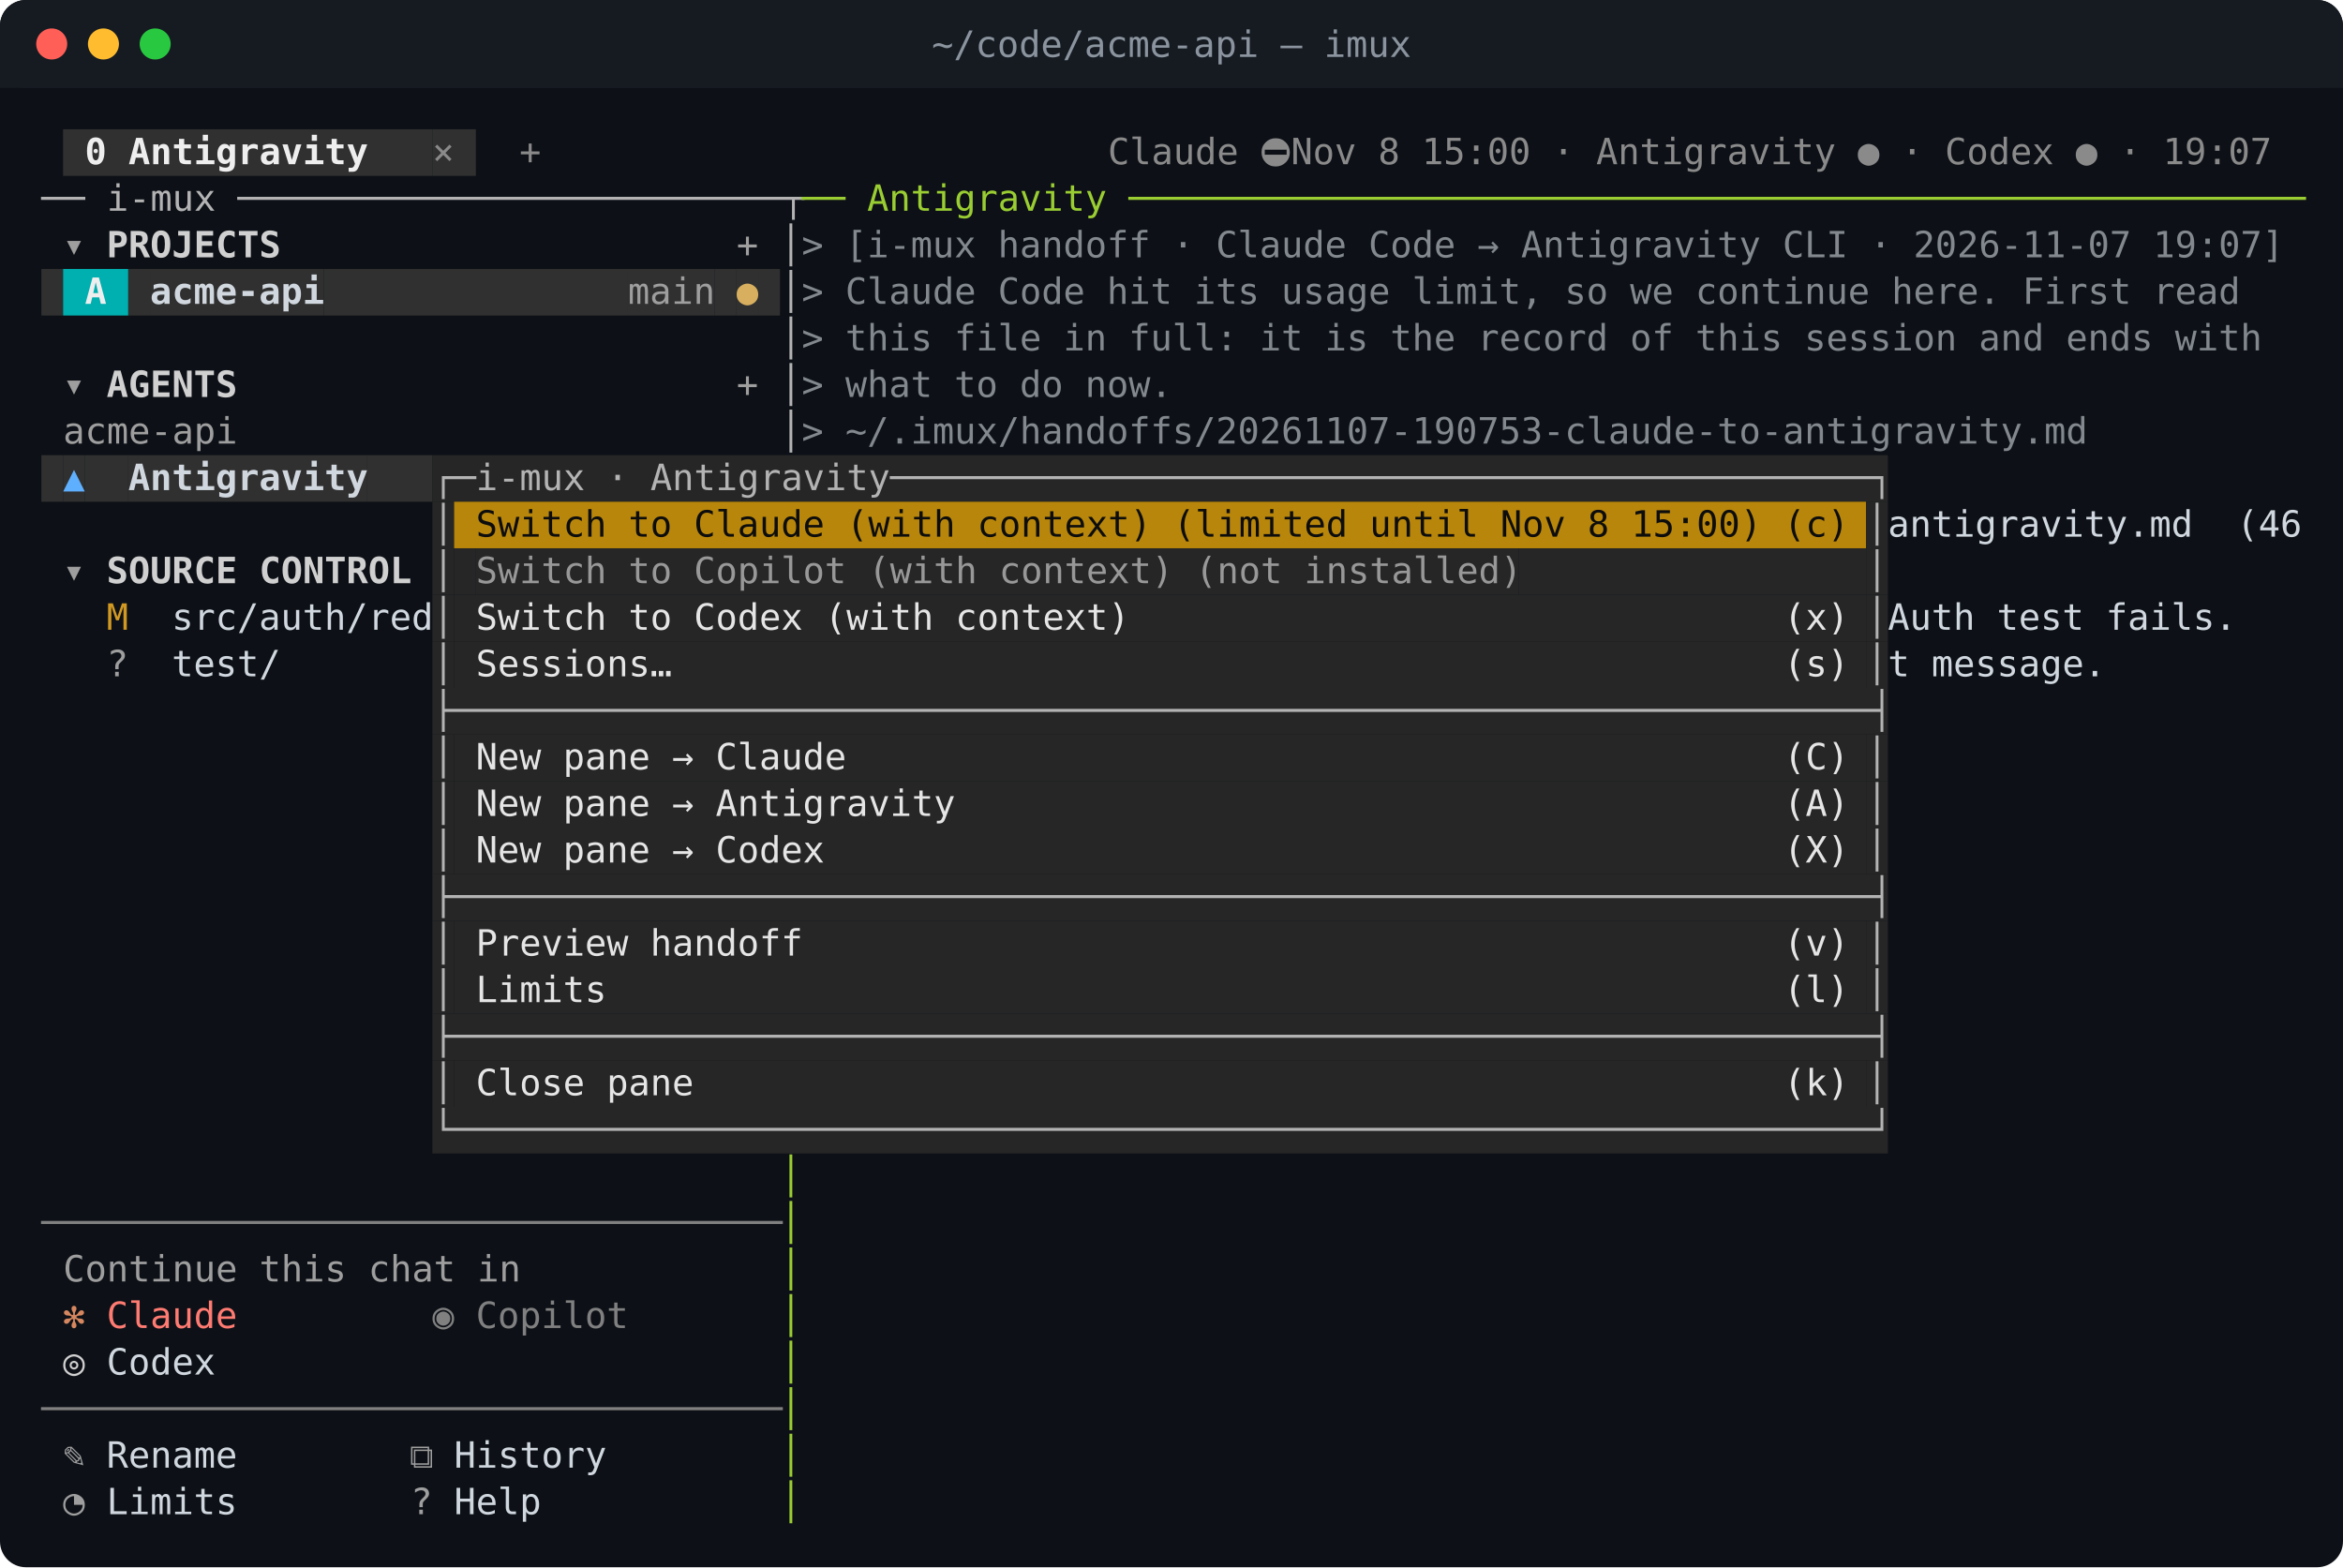
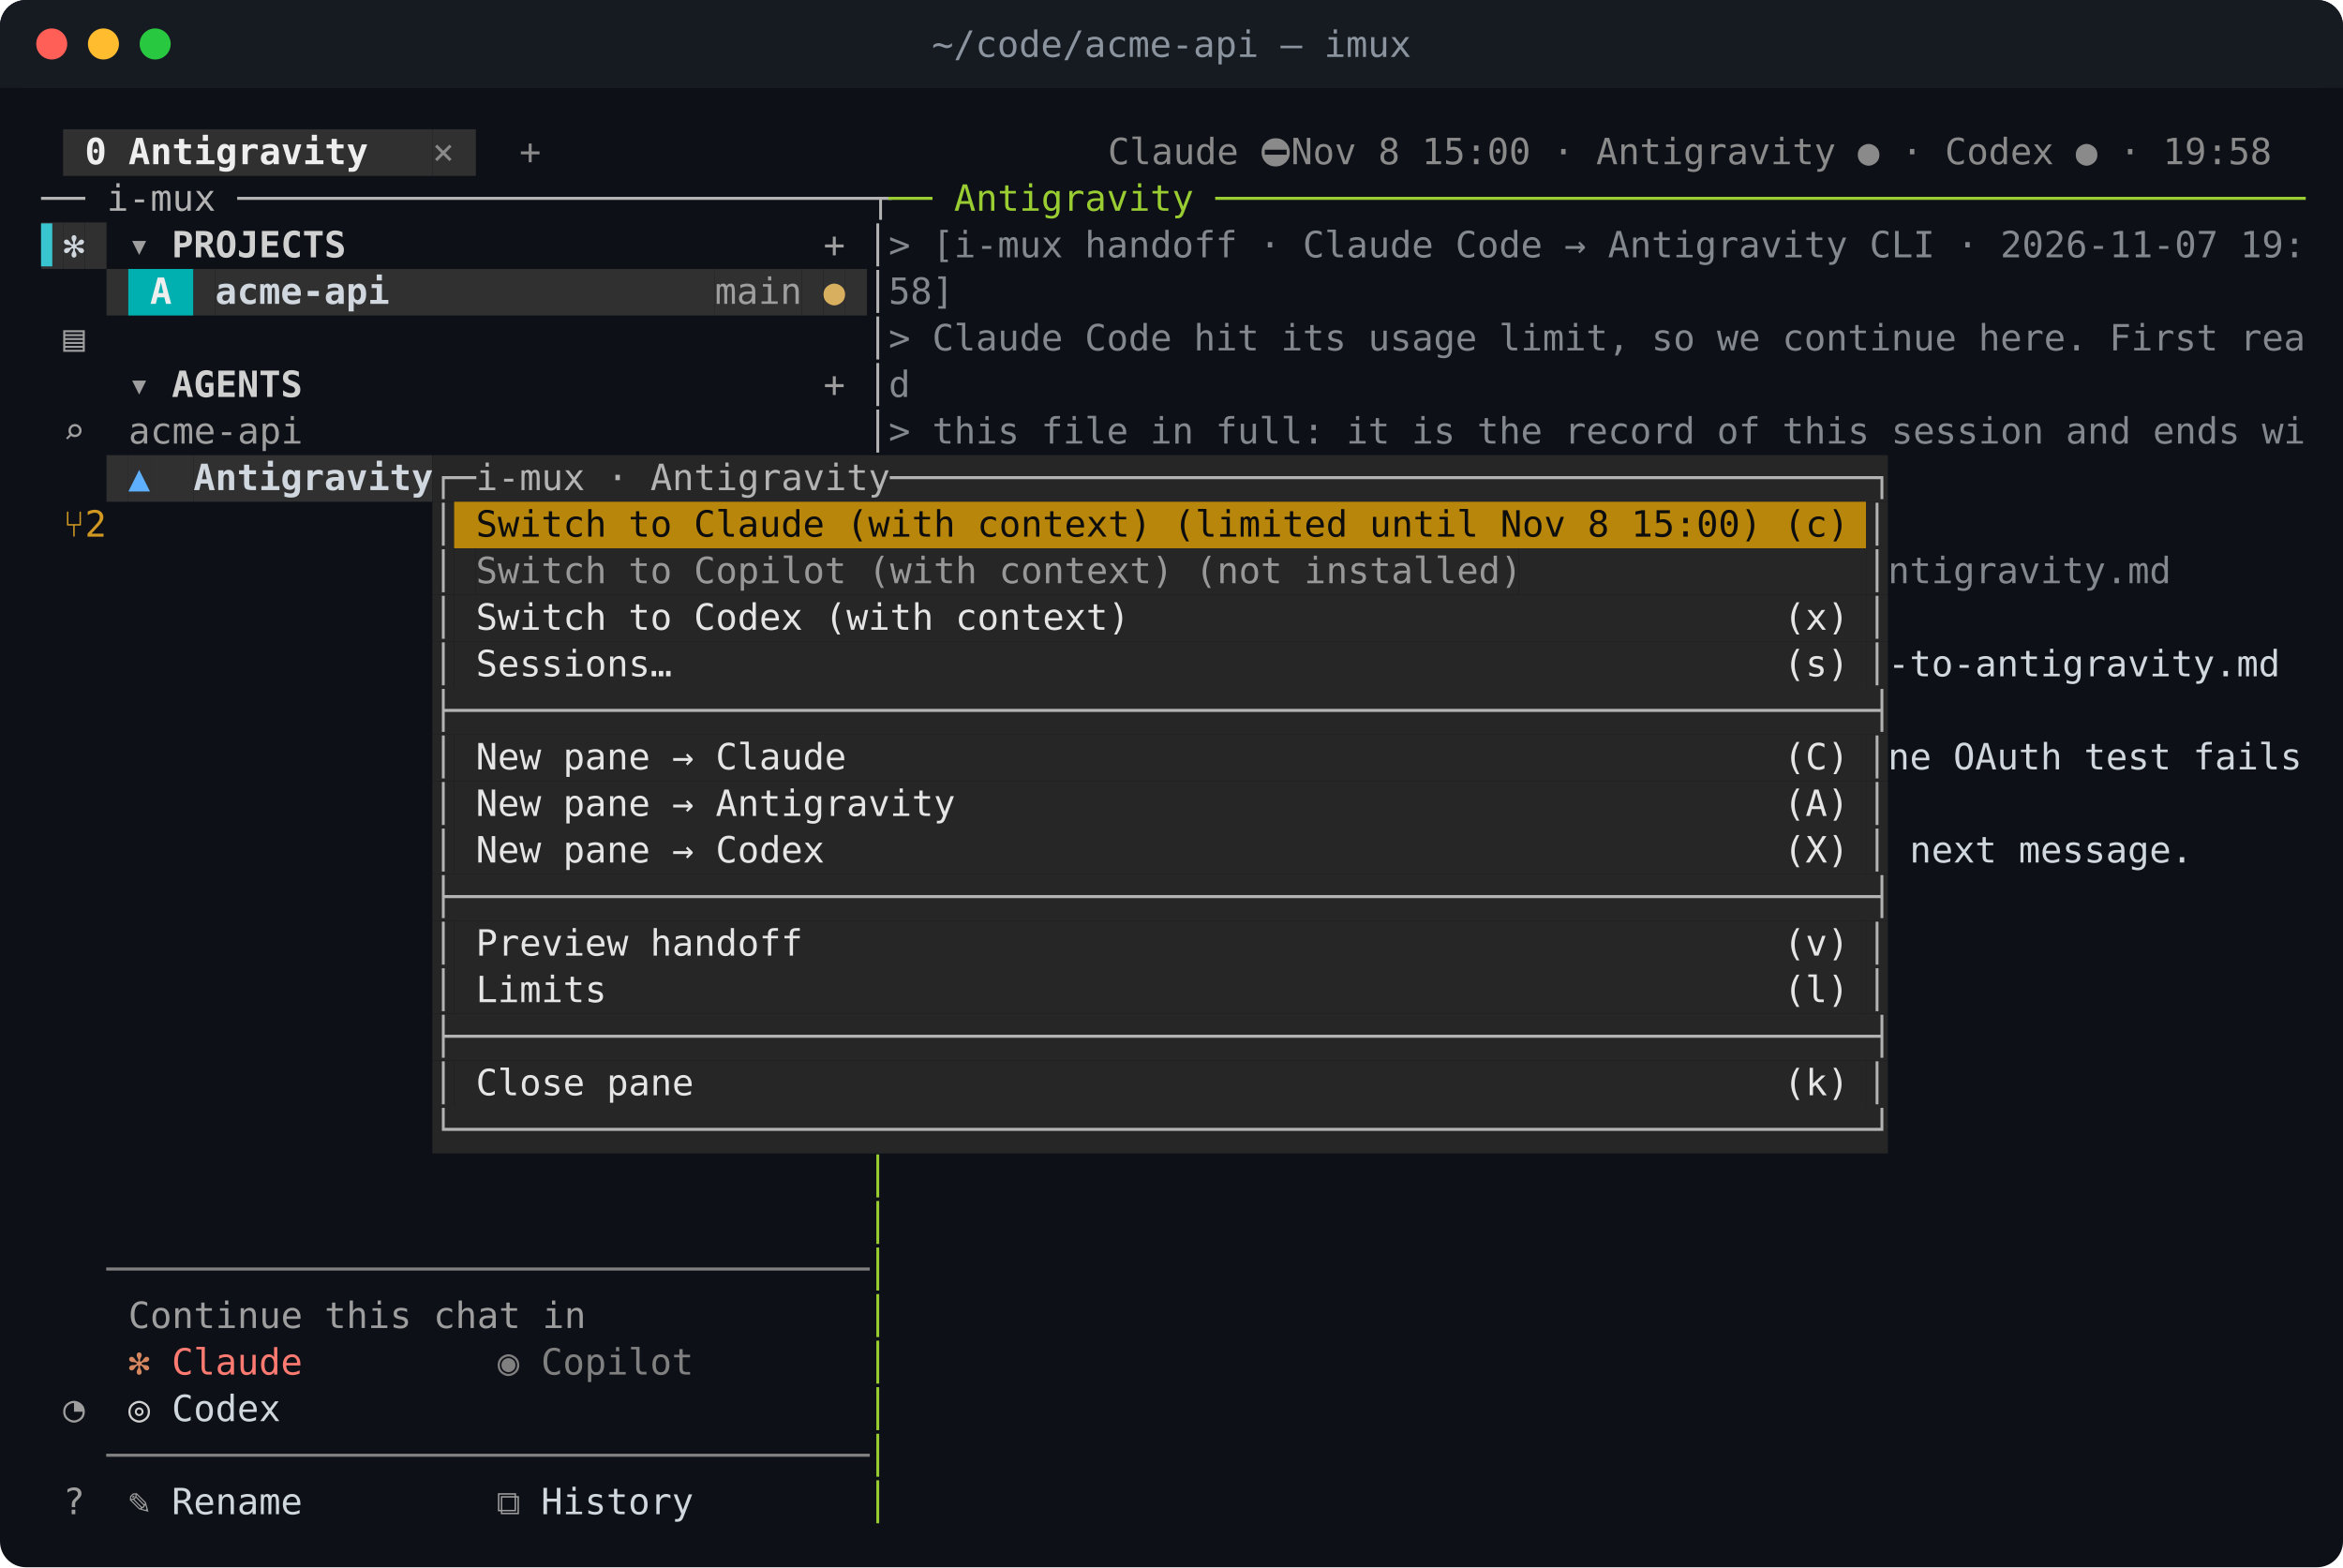
<svg xmlns="http://www.w3.org/2000/svg" xml:space="preserve" width="906" height="606" viewBox="0 0 906 606">
  <style>text{font-family:ui-monospace,SFMono-Regular,"SF Mono",Menlo,Consolas,"DejaVu Sans Mono","Liberation Mono",monospace;font-size:14px;white-space:pre}</style>
  <rect width="906" height="606" rx="10" fill="#0d1117" />
  <rect width="906" height="34" rx="10" fill="#161b22" />
  <rect y="24" width="906" height="10" fill="#161b22" />
  <circle cx="20" cy="17.0" r="6" fill="#ff5f57" />
  <circle cx="40" cy="17.0" r="6" fill="#febc2e" />
  <circle cx="60" cy="17.0" r="6" fill="#28c840" />
  <text x="453" y="22.0" fill="#8b949e" text-anchor="middle">~/code/acme-api — imux</text>
  <rect x="24.4" y="50.0" width="142.8" height="18.0" fill="#303030" />
  <rect x="167.2" y="50.0" width="16.8" height="18.0" fill="#303030" />
-   <rect x="16.0" y="104.0" width="8.4" height="18.0" fill="#303030" />
-   <rect x="24.4" y="104.0" width="25.2" height="18.0" fill="#00afaf" />
-   <rect x="49.6" y="104.0" width="8.4" height="18.0" fill="#303030" />
-   <rect x="58.0" y="104.0" width="67.2" height="18.0" fill="#303030" />
-   <rect x="125.2" y="104.0" width="117.6" height="18.0" fill="#303030" />
-   <rect x="242.8" y="104.0" width="33.6" height="18.0" fill="#303030" />
-   <rect x="276.4" y="104.0" width="8.4" height="18.0" fill="#303030" />
-   <rect x="284.8" y="104.0" width="8.4" height="18.0" fill="#303030" />
-   <rect x="293.2" y="104.0" width="8.4" height="18.0" fill="#303030" />
-   <rect x="16.0" y="176.0" width="8.4" height="18.0" fill="#303030" />
-   <rect x="24.4" y="176.0" width="8.4" height="18.0" fill="#303030" />
-   <rect x="32.8" y="176.0" width="16.8" height="18.0" fill="#303030" />
-   <rect x="49.6" y="176.0" width="92.4" height="18.0" fill="#303030" />
-   <rect x="142.0" y="176.0" width="25.2" height="18.0" fill="#303030" />
+   <rect x="16.0" y="86.0" width="8.4" height="18.0" fill="#303030" />
+   <rect x="24.4" y="86.0" width="8.4" height="18.0" fill="#303030" />
+   <rect x="32.8" y="86.0" width="8.4" height="18.0" fill="#303030" />
+   <rect x="41.2" y="104.0" width="8.4" height="18.0" fill="#303030" />
+   <rect x="49.6" y="104.0" width="25.2" height="18.0" fill="#00afaf" />
+   <rect x="74.8" y="104.0" width="8.4" height="18.0" fill="#303030" />
+   <rect x="83.2" y="104.0" width="67.2" height="18.0" fill="#303030" />
+   <rect x="150.4" y="104.0" width="126.0" height="18.0" fill="#303030" />
+   <rect x="276.4" y="104.0" width="33.6" height="18.0" fill="#303030" />
+   <rect x="310.0" y="104.0" width="8.4" height="18.0" fill="#303030" />
+   <rect x="318.4" y="104.0" width="8.4" height="18.0" fill="#303030" />
+   <rect x="326.8" y="104.0" width="8.4" height="18.0" fill="#303030" />
+   <rect x="41.2" y="176.0" width="8.4" height="18.0" fill="#303030" />
+   <rect x="49.6" y="176.0" width="8.4" height="18.0" fill="#303030" />
+   <rect x="58.0" y="176.0" width="16.8" height="18.0" fill="#303030" />
+   <rect x="74.8" y="176.0" width="92.4" height="18.0" fill="#303030" />
  <rect x="167.2" y="176.0" width="562.8" height="18.0" fill="#262626" />
  <rect x="167.2" y="194.0" width="8.4" height="18.0" fill="#262626" />
  <rect x="175.6" y="194.0" width="546.0" height="18.0" fill="#b8860b" />
  <rect x="721.6" y="194.0" width="8.4" height="18.0" fill="#262626" />
  <rect x="167.2" y="212.0" width="8.4" height="18.0" fill="#262626" />
  <rect x="175.6" y="212.0" width="8.4" height="18.0" fill="#262626" />
  <rect x="184.0" y="212.0" width="403.2" height="18.0" fill="#262626" />
  <rect x="587.2" y="212.0" width="134.4" height="18.0" fill="#262626" />
  <rect x="721.6" y="212.0" width="8.4" height="18.0" fill="#262626" />
  <rect x="167.2" y="230.0" width="8.4" height="18.0" fill="#262626" />
  <rect x="175.6" y="230.0" width="546.0" height="18.0" fill="#262626" />
  <rect x="721.6" y="230.0" width="8.4" height="18.0" fill="#262626" />
  <rect x="167.2" y="248.0" width="8.4" height="18.0" fill="#262626" />
  <rect x="175.6" y="248.0" width="546.0" height="18.0" fill="#262626" />
  <rect x="721.6" y="248.0" width="8.4" height="18.0" fill="#262626" />
  <rect x="167.2" y="266.0" width="562.8" height="18.0" fill="#262626" />
  <rect x="167.2" y="284.0" width="8.4" height="18.0" fill="#262626" />
  <rect x="175.6" y="284.0" width="546.0" height="18.0" fill="#262626" />
  <rect x="721.6" y="284.0" width="8.4" height="18.0" fill="#262626" />
  <rect x="167.2" y="302.0" width="8.4" height="18.0" fill="#262626" />
  <rect x="175.6" y="302.0" width="546.0" height="18.0" fill="#262626" />
  <rect x="721.6" y="302.0" width="8.4" height="18.0" fill="#262626" />
  <rect x="167.2" y="320.0" width="8.4" height="18.0" fill="#262626" />
  <rect x="175.6" y="320.0" width="546.0" height="18.0" fill="#262626" />
  <rect x="721.6" y="320.0" width="8.4" height="18.0" fill="#262626" />
  <rect x="167.2" y="338.0" width="562.8" height="18.0" fill="#262626" />
  <rect x="167.2" y="356.0" width="8.4" height="18.0" fill="#262626" />
  <rect x="175.6" y="356.0" width="546.0" height="18.0" fill="#262626" />
  <rect x="721.6" y="356.0" width="8.4" height="18.0" fill="#262626" />
  <rect x="167.2" y="374.0" width="8.4" height="18.0" fill="#262626" />
  <rect x="175.6" y="374.0" width="546.0" height="18.0" fill="#262626" />
  <rect x="721.6" y="374.0" width="8.4" height="18.0" fill="#262626" />
  <rect x="167.2" y="392.0" width="562.8" height="18.0" fill="#262626" />
  <rect x="167.2" y="410.0" width="8.4" height="18.0" fill="#262626" />
  <rect x="175.6" y="410.0" width="546.0" height="18.0" fill="#262626" />
  <rect x="721.6" y="410.0" width="8.4" height="18.0" fill="#262626" />
  <rect x="167.2" y="428.0" width="562.8" height="18.0" fill="#262626" />
  <text x="32.8 41.2 49.6 58 66.4 74.8 83.2 91.6 100 108.4 116.8 125.2 133.6" y="63.5" fill="#eeeeee" font-weight="bold">0 Antigravity</text>
  <text x="167.2" y="63.5" fill="#8a8a8a">×</text>
-   <text x="200.8 209.2 217.6 226 234.4 242.8 251.2 259.6 268 276.4 284.8 293.2 301.6 310 318.4 326.8 335.2 343.6 352 360.4 368.8 377.2 385.6 394 402.4 410.8 419.2 427.6 436 444.4 452.8 461.2 469.6 478 486.4 503.2 511.6 520 528.4 536.8 545.2 553.6 562 570.4 578.8 587.2 595.6 604 612.4 620.8 629.2 637.6 646 654.4 662.8 671.2 679.6 688 696.4 704.8 713.2 721.6 730 738.4 746.8 755.2 763.6 772 780.4 788.8 797.2 805.6 814 822.4 830.8 839.2 847.6 856 864.4 872.8" y="63.5" fill="#8a8a8a">+                          Claude ⛔Nov 8 15:00 · Antigravity ● · Codex ● · 19:07</text>
-   <text x="16 24.4 32.8 41.2 49.6 58 66.4 74.8 83.2 91.6 100 108.4 116.8 125.2 133.6 142 150.4 158.8 167.2 175.6 184 192.4 200.8 209.2 217.6 226 234.4 242.8 251.2 259.6 268 276.4 284.8 293.2 301.6" y="81.5" fill="#b3b3b3">── i-mux ─────────────────────────┬</text>
-   <text x="310 318.4 326.8 335.2 343.6 352 360.4 368.8 377.2 385.6 394 402.4 410.8 419.2 427.6 436 444.4 452.8 461.2 469.6 478 486.4 494.8 503.2 511.6 520 528.4 536.8 545.2 553.6 562 570.4 578.8 587.2 595.6 604 612.4 620.8 629.2 637.6 646 654.4 662.8 671.2 679.6 688 696.4 704.8 713.2 721.6 730 738.4 746.8 755.2 763.6 772 780.4 788.8 797.2 805.6 814 822.4 830.8 839.2 847.6 856 864.4 872.8 881.2" y="81.5" fill="#9acd32">── Antigravity ──────────────────────────────────────────────────────</text>
-   <text x="24.4" y="99.5" fill="#9e9e9e">▾</text>
-   <text x="41.2 49.6 58 66.4 74.8 83.2 91.6 100" y="99.5" fill="#d0d0d0" font-weight="bold">PROJECTS</text>
-   <text x="284.8" y="99.5" fill="#9e9e9e">+</text>
-   <text x="301.6" y="99.5" fill="#b3b3b3">│</text>
-   <text x="310 318.4 326.8 335.2 343.6 352 360.4 368.8 377.2 385.6 394 402.4 410.8 419.2 427.6 436 444.4 452.8 461.2 469.6 478 486.4 494.8 503.2 511.6 520 528.4 536.8 545.2 553.6 562 570.4 578.8 587.2 595.6 604 612.4 620.8 629.2 637.6 646 654.4 662.8 671.2 679.6 688 696.4 704.8 713.2 721.6 730 738.4 746.8 755.2 763.6 772 780.4 788.8 797.2 805.6 814 822.4 830.8 839.2 847.6 856 864.4 872.8" y="99.5" fill="#d0d7de" opacity="0.6">&gt; [i-mux handoff · Claude Code → Antigravity CLI · 2026-11-07 19:07]</text>
-   <text x="32.8" y="117.5" fill="#eeeeee" font-weight="bold">A</text>
-   <text x="58 66.4 74.8 83.2 91.6 100 108.4 116.8" y="117.5" fill="#d0d7de" font-weight="bold">acme-api</text>
-   <text x="242.8 251.2 259.6 268" y="117.5" fill="#9e9e9e">main</text>
-   <text x="284.8" y="117.5" fill="#d7af5f">●</text>
-   <text x="301.6" y="117.5" fill="#b3b3b3">│</text>
-   <text x="310 318.4 326.8 335.2 343.6 352 360.4 368.8 377.2 385.6 394 402.4 410.8 419.2 427.6 436 444.4 452.8 461.2 469.6 478 486.4 494.8 503.2 511.6 520 528.4 536.8 545.2 553.6 562 570.4 578.8 587.2 595.6 604 612.4 620.8 629.2 637.6 646 654.4 662.8 671.2 679.6 688 696.4 704.8 713.2 721.6 730 738.4 746.8 755.2 763.6 772 780.4 788.8 797.2 805.6 814 822.4 830.8 839.2 847.6 856" y="117.5" fill="#d0d7de" opacity="0.6">&gt; Claude Code hit its usage limit, so we continue here. First read</text>
-   <text x="301.6" y="135.5" fill="#b3b3b3">│</text>
-   <text x="310 318.4 326.8 335.2 343.6 352 360.4 368.8 377.2 385.6 394 402.4 410.8 419.2 427.6 436 444.4 452.8 461.2 469.6 478 486.4 494.8 503.2 511.6 520 528.4 536.8 545.2 553.6 562 570.4 578.8 587.2 595.6 604 612.4 620.8 629.2 637.6 646 654.4 662.8 671.2 679.6 688 696.4 704.8 713.2 721.6 730 738.4 746.8 755.2 763.6 772 780.4 788.8 797.2 805.6 814 822.4 830.8 839.2 847.6 856 864.4" y="135.5" fill="#d0d7de" opacity="0.6">&gt; this file in full: it is the record of this session and ends with</text>
-   <text x="24.4" y="153.5" fill="#9e9e9e">▾</text>
-   <text x="41.2 49.6 58 66.4 74.8 83.2" y="153.5" fill="#d0d0d0" font-weight="bold">AGENTS</text>
-   <text x="284.8" y="153.5" fill="#9e9e9e">+</text>
-   <text x="301.6" y="153.5" fill="#b3b3b3">│</text>
-   <text x="310 318.4 326.8 335.2 343.6 352 360.4 368.8 377.2 385.6 394 402.4 410.8 419.2 427.6 436 444.4" y="153.5" fill="#d0d7de" opacity="0.6">&gt; what to do now.</text>
-   <text x="24.4 32.8 41.2 49.6 58 66.4 74.8 83.2" y="171.5" fill="#9e9e9e">acme-api</text>
-   <text x="301.6" y="171.5" fill="#b3b3b3">│</text>
-   <text x="310 318.4 326.8 335.2 343.6 352 360.4 368.8 377.2 385.6 394 402.4 410.8 419.2 427.6 436 444.4 452.8 461.2 469.6 478 486.4 494.8 503.2 511.6 520 528.4 536.8 545.2 553.6 562 570.4 578.8 587.2 595.6 604 612.4 620.8 629.2 637.6 646 654.4 662.8 671.2 679.6 688 696.4 704.8 713.2 721.6 730 738.4 746.8 755.2 763.6 772 780.4 788.8 797.2" y="171.5" fill="#d0d7de" opacity="0.6">&gt; ~/.imux/handoffs/20261107-190753-claude-to-antigravity.md</text>
-   <text x="24.4" y="189.5" fill="#5fafff">▲</text>
-   <text x="49.6 58 66.4 74.8 83.2 91.6 100 108.4 116.8 125.2 133.6" y="189.5" fill="#d0d7de" font-weight="bold">Antigravity</text>
+   <text x="200.8 209.2 217.6 226 234.4 242.8 251.2 259.6 268 276.4 284.8 293.2 301.6 310 318.4 326.8 335.2 343.6 352 360.4 368.8 377.2 385.6 394 402.4 410.8 419.2 427.6 436 444.4 452.8 461.2 469.6 478 486.4 503.2 511.6 520 528.4 536.8 545.2 553.6 562 570.4 578.8 587.2 595.6 604 612.4 620.8 629.2 637.6 646 654.4 662.8 671.2 679.6 688 696.4 704.8 713.2 721.6 730 738.4 746.8 755.2 763.6 772 780.4 788.8 797.2 805.6 814 822.4 830.8 839.2 847.6 856 864.4 872.8" y="63.5" fill="#8a8a8a">+                          Claude ⛔Nov 8 15:00 · Antigravity ● · Codex ● · 19:58</text>
+   <text x="16 24.4 32.8 41.2 49.6 58 66.4 74.8 83.2 91.6 100 108.4 116.8 125.2 133.6 142 150.4 158.8 167.2 175.6 184 192.4 200.8 209.2 217.6 226 234.4 242.8 251.2 259.6 268 276.4 284.8 293.2 301.6 310 318.4 326.8 335.2" y="81.5" fill="#b3b3b3">── i-mux ─────────────────────────────┬</text>
+   <text x="343.6 352 360.4 368.8 377.2 385.6 394 402.4 410.8 419.2 427.6 436 444.4 452.8 461.2 469.6 478 486.4 494.8 503.2 511.6 520 528.4 536.8 545.2 553.6 562 570.4 578.8 587.2 595.6 604 612.4 620.8 629.2 637.6 646 654.4 662.8 671.2 679.6 688 696.4 704.8 713.2 721.6 730 738.4 746.8 755.2 763.6 772 780.4 788.8 797.2 805.6 814 822.4 830.8 839.2 847.6 856 864.4 872.8 881.2" y="81.5" fill="#9acd32">── Antigravity ──────────────────────────────────────────────────</text>
+   <text x="16" y="99.5" fill="#39c5cf">▌</text>
+   <text x="24.4" y="99.5" fill="#d0d7de" font-weight="bold">✻</text>
+   <text x="49.6" y="99.5" fill="#9e9e9e">▾</text>
+   <text x="66.4 74.8 83.2 91.6 100 108.4 116.8 125.2" y="99.5" fill="#d0d0d0" font-weight="bold">PROJECTS</text>
+   <text x="318.4" y="99.5" fill="#9e9e9e">+</text>
+   <text x="335.2" y="99.5" fill="#b3b3b3">│</text>
+   <text x="343.6 352 360.4 368.8 377.2 385.6 394 402.4 410.8 419.2 427.6 436 444.4 452.8 461.2 469.6 478 486.4 494.8 503.2 511.6 520 528.4 536.8 545.2 553.6 562 570.4 578.8 587.2 595.6 604 612.4 620.8 629.2 637.6 646 654.4 662.8 671.2 679.6 688 696.4 704.8 713.2 721.6 730 738.4 746.8 755.2 763.6 772 780.4 788.8 797.2 805.6 814 822.4 830.8 839.2 847.6 856 864.4 872.8 881.2" y="99.5" fill="#d0d7de" opacity="0.6">&gt; [i-mux handoff · Claude Code → Antigravity CLI · 2026-11-07 19:</text>
+   <text x="58" y="117.5" fill="#eeeeee" font-weight="bold">A</text>
+   <text x="83.2 91.6 100 108.4 116.8 125.2 133.6 142" y="117.5" fill="#d0d7de" font-weight="bold">acme-api</text>
+   <text x="276.4 284.8 293.2 301.6" y="117.5" fill="#9e9e9e">main</text>
+   <text x="318.4" y="117.5" fill="#d7af5f">●</text>
+   <text x="335.2" y="117.5" fill="#b3b3b3">│</text>
+   <text x="343.6 352 360.4" y="117.5" fill="#d0d7de" opacity="0.6">58]</text>
+   <text x="24.4" y="135.5" fill="#9e9e9e">▤</text>
+   <text x="335.2" y="135.5" fill="#b3b3b3">│</text>
+   <text x="343.6 352 360.4 368.8 377.2 385.6 394 402.4 410.8 419.2 427.6 436 444.4 452.8 461.2 469.6 478 486.4 494.8 503.2 511.6 520 528.4 536.8 545.2 553.6 562 570.4 578.8 587.2 595.6 604 612.4 620.8 629.2 637.6 646 654.4 662.8 671.2 679.6 688 696.4 704.8 713.2 721.6 730 738.4 746.8 755.2 763.6 772 780.4 788.8 797.2 805.6 814 822.4 830.8 839.2 847.6 856 864.4 872.8 881.2" y="135.5" fill="#d0d7de" opacity="0.6">&gt; Claude Code hit its usage limit, so we continue here. First rea</text>
+   <text x="49.6" y="153.5" fill="#9e9e9e">▾</text>
+   <text x="66.4 74.8 83.2 91.6 100 108.4" y="153.5" fill="#d0d0d0" font-weight="bold">AGENTS</text>
+   <text x="318.4" y="153.5" fill="#9e9e9e">+</text>
+   <text x="335.2" y="153.5" fill="#b3b3b3">│</text>
+   <text x="343.6" y="153.5" fill="#d0d7de" opacity="0.6">d</text>
+   <text x="24.4 32.8 41.2 49.6 58 66.4 74.8 83.2 91.6 100 108.4" y="171.5" fill="#9e9e9e">⌕  acme-api</text>
+   <text x="335.2" y="171.5" fill="#b3b3b3">│</text>
+   <text x="343.6 352 360.4 368.8 377.2 385.6 394 402.4 410.8 419.2 427.6 436 444.4 452.8 461.2 469.6 478 486.4 494.8 503.2 511.6 520 528.4 536.8 545.2 553.6 562 570.4 578.8 587.2 595.6 604 612.4 620.8 629.2 637.6 646 654.4 662.8 671.2 679.6 688 696.4 704.8 713.2 721.6 730 738.4 746.8 755.2 763.6 772 780.4 788.8 797.2 805.6 814 822.4 830.8 839.2 847.6 856 864.4 872.8 881.2" y="171.5" fill="#d0d7de" opacity="0.6">&gt; this file in full: it is the record of this session and ends wi</text>
+   <text x="49.6" y="189.5" fill="#5fafff">▲</text>
+   <text x="74.8 83.2 91.6 100 108.4 116.8 125.2 133.6 142 150.4 158.8" y="189.5" fill="#d0d7de" font-weight="bold">Antigravity</text>
  <text x="167.2 175.6 184 192.4 200.8 209.2 217.6 226 234.4 242.8 251.2 259.6 268 276.4 284.8 293.2 301.6 310 318.4 326.8 335.2 343.6 352 360.4 368.8 377.2 385.6 394 402.4 410.8 419.2 427.6 436 444.4 452.8 461.2 469.6 478 486.4 494.8 503.2 511.6 520 528.4 536.8 545.2 553.6 562 570.4 578.8 587.2 595.6 604 612.4 620.8 629.2 637.6 646 654.4 662.8 671.2 679.6 688 696.4 704.8 713.2 721.6" y="189.5" fill="#b3b3b3">┌─i-mux · Antigravity─────────────────────────────────────────────┐</text>
+   <text x="24.4 32.8" y="207.5" fill="#d29922">⑂2</text>
  <text x="167.2" y="207.5" fill="#b3b3b3">│</text>
  <text x="184 192.4 200.8 209.2 217.6 226 234.4 242.8 251.2 259.6 268 276.4 284.8 293.2 301.6 310 318.4 326.8 335.2 343.6 352 360.4 368.8 377.2 385.6 394 402.4 410.8 419.2 427.6 436 444.4 452.8 461.2 469.6 478 486.4 494.8 503.2 511.6 520 528.4 536.8 545.2 553.6 562 570.4 578.8 587.2 595.6 604 612.4 620.8 629.2 637.6 646 654.4 662.8 671.2 679.6 688 696.4 704.8" y="207.5" fill="#0d0d0d">Switch to Claude (with context) (limited until Nov 8 15:00) (c)</text>
  <text x="721.6" y="207.5" fill="#b3b3b3">│</text>
-   <text x="730 738.4 746.8 755.2 763.6 772 780.4 788.8 797.2 805.6 814 822.4 830.8 839.2 847.6 856 864.4 872.8 881.2" y="207.5" fill="#d0d7de">antigravity.md  (46</text>
-   <text x="24.4" y="225.5" fill="#9e9e9e">▾</text>
-   <text x="41.2 49.6 58 66.4 74.8 83.2 91.6 100 108.4 116.8 125.2 133.6 142 150.4" y="225.5" fill="#d0d0d0" font-weight="bold">SOURCE CONTROL</text>
  <text x="167.2" y="225.5" fill="#b3b3b3">│</text>
  <text x="184 192.4 200.8 209.2 217.6 226 234.4 242.8 251.2 259.6 268 276.4 284.8 293.2 301.6 310 318.4 326.8 335.2 343.6 352 360.4 368.8 377.2 385.6 394 402.4 410.8 419.2 427.6 436 444.4 452.8 461.2 469.6 478 486.4 494.8 503.2 511.6 520 528.4 536.8 545.2 553.6 562 570.4 578.8" y="225.5" fill="#e5e5e5" opacity="0.6">Switch to Copilot (with context) (not installed)</text>
  <text x="721.6" y="225.5" fill="#b3b3b3">│</text>
-   <text x="41.2" y="243.5" fill="#d29922">M</text>
-   <text x="66.4 74.8 83.2 91.6 100 108.4 116.8 125.2 133.6 142 150.4 158.8" y="243.5" fill="#d0d7de">src/auth/red</text>
+   <text x="730 738.4 746.8 755.2 763.6 772 780.4 788.8 797.2 805.6 814 822.4 830.8" y="225.5" fill="#d0d7de" opacity="0.6">ntigravity.md</text>
  <text x="167.2" y="243.5" fill="#b3b3b3">│</text>
  <text x="184 192.4 200.8 209.2 217.6 226 234.4 242.8 251.2 259.6 268 276.4 284.8 293.2 301.6 310 318.4 326.8 335.2 343.6 352 360.4 368.8 377.2 385.6 394 402.4 410.8 419.2 427.6 436 444.4 452.8 461.2 469.6 478 486.4 494.8 503.2 511.6 520 528.4 536.8 545.2 553.6 562 570.4 578.8 587.2 595.6 604 612.4 620.8 629.2 637.6 646 654.4 662.8 671.2 679.6 688 696.4 704.8" y="243.5" fill="#e5e5e5">Switch to Codex (with context)                              (x)</text>
  <text x="721.6" y="243.5" fill="#b3b3b3">│</text>
-   <text x="730 738.4 746.8 755.2 763.6 772 780.4 788.8 797.2 805.6 814 822.4 830.8 839.2 847.6 856" y="243.5" fill="#d0d7de">Auth test fails.</text>
-   <text x="41.2" y="261.5" fill="#9e9e9e">?</text>
-   <text x="66.4 74.8 83.2 91.6 100" y="261.5" fill="#d0d7de">test/</text>
  <text x="167.2" y="261.5" fill="#b3b3b3">│</text>
  <text x="184 192.4 200.8 209.2 217.6 226 234.4 242.8 251.2 259.6 268 276.4 284.8 293.2 301.6 310 318.4 326.8 335.2 343.6 352 360.4 368.8 377.2 385.6 394 402.4 410.8 419.2 427.6 436 444.4 452.8 461.2 469.6 478 486.4 494.8 503.2 511.6 520 528.4 536.8 545.2 553.6 562 570.4 578.8 587.2 595.6 604 612.4 620.8 629.2 637.6 646 654.4 662.8 671.2 679.6 688 696.4 704.8" y="261.5" fill="#e5e5e5">Sessions…                                                   (s)</text>
  <text x="721.6" y="261.5" fill="#b3b3b3">│</text>
-   <text x="730 738.4 746.8 755.2 763.6 772 780.4 788.8 797.2 805.6" y="261.5" fill="#d0d7de">t message.</text>
+   <text x="730 738.4 746.8 755.2 763.6 772 780.4 788.8 797.2 805.6 814 822.4 830.8 839.2 847.6 856 864.4 872.8" y="261.5" fill="#d0d7de">-to-antigravity.md</text>
  <text x="167.2 175.6 184 192.4 200.8 209.2 217.6 226 234.4 242.8 251.2 259.6 268 276.4 284.8 293.2 301.6 310 318.4 326.8 335.2 343.6 352 360.4 368.8 377.2 385.6 394 402.4 410.8 419.2 427.6 436 444.4 452.8 461.2 469.6 478 486.4 494.8 503.2 511.6 520 528.4 536.8 545.2 553.6 562 570.4 578.8 587.2 595.6 604 612.4 620.8 629.2 637.6 646 654.4 662.8 671.2 679.6 688 696.4 704.8 713.2 721.6" y="279.5" fill="#b3b3b3">├─────────────────────────────────────────────────────────────────┤</text>
  <text x="167.2" y="297.5" fill="#b3b3b3">│</text>
  <text x="184 192.4 200.8 209.2 217.6 226 234.4 242.8 251.2 259.6 268 276.4 284.8 293.2 301.6 310 318.4 326.8 335.2 343.6 352 360.4 368.8 377.2 385.6 394 402.4 410.8 419.2 427.6 436 444.4 452.8 461.2 469.6 478 486.4 494.8 503.2 511.6 520 528.4 536.8 545.2 553.6 562 570.4 578.8 587.2 595.6 604 612.4 620.8 629.2 637.6 646 654.4 662.8 671.2 679.6 688 696.4 704.8" y="297.5" fill="#e5e5e5">New pane → Claude                                           (C)</text>
  <text x="721.6" y="297.5" fill="#b3b3b3">│</text>
+   <text x="730 738.4 746.8 755.2 763.6 772 780.4 788.8 797.2 805.6 814 822.4 830.8 839.2 847.6 856 864.4 872.8 881.2" y="297.5" fill="#d0d7de">ne OAuth test fails</text>
  <text x="167.2" y="315.5" fill="#b3b3b3">│</text>
  <text x="184 192.4 200.8 209.2 217.6 226 234.4 242.8 251.2 259.6 268 276.4 284.8 293.2 301.6 310 318.4 326.8 335.2 343.6 352 360.4 368.8 377.2 385.6 394 402.4 410.8 419.2 427.6 436 444.4 452.8 461.2 469.6 478 486.4 494.8 503.2 511.6 520 528.4 536.8 545.2 553.6 562 570.4 578.8 587.2 595.6 604 612.4 620.8 629.2 637.6 646 654.4 662.8 671.2 679.6 688 696.4 704.8" y="315.5" fill="#e5e5e5">New pane → Antigravity                                      (A)</text>
  <text x="721.6" y="315.5" fill="#b3b3b3">│</text>
  <text x="167.2" y="333.5" fill="#b3b3b3">│</text>
  <text x="184 192.4 200.8 209.2 217.6 226 234.4 242.8 251.2 259.6 268 276.4 284.8 293.2 301.6 310 318.4 326.8 335.2 343.6 352 360.4 368.8 377.2 385.6 394 402.4 410.8 419.2 427.6 436 444.4 452.8 461.2 469.6 478 486.4 494.8 503.2 511.6 520 528.4 536.8 545.2 553.6 562 570.4 578.8 587.2 595.6 604 612.4 620.8 629.2 637.6 646 654.4 662.8 671.2 679.6 688 696.4 704.8" y="333.5" fill="#e5e5e5">New pane → Codex                                            (X)</text>
  <text x="721.6" y="333.5" fill="#b3b3b3">│</text>
+   <text x="738.4 746.8 755.2 763.6 772 780.4 788.8 797.2 805.6 814 822.4 830.8 839.2" y="333.5" fill="#d0d7de">next message.</text>
  <text x="167.2 175.6 184 192.4 200.8 209.2 217.6 226 234.4 242.8 251.2 259.6 268 276.4 284.8 293.2 301.6 310 318.4 326.8 335.2 343.6 352 360.4 368.8 377.2 385.6 394 402.4 410.8 419.2 427.6 436 444.4 452.8 461.2 469.6 478 486.4 494.8 503.2 511.6 520 528.4 536.8 545.2 553.6 562 570.4 578.8 587.2 595.6 604 612.4 620.8 629.2 637.6 646 654.4 662.8 671.2 679.6 688 696.4 704.8 713.2 721.6" y="351.5" fill="#b3b3b3">├─────────────────────────────────────────────────────────────────┤</text>
  <text x="167.2" y="369.5" fill="#b3b3b3">│</text>
  <text x="184 192.4 200.8 209.2 217.6 226 234.4 242.8 251.2 259.6 268 276.4 284.8 293.2 301.6 310 318.4 326.8 335.2 343.6 352 360.4 368.8 377.2 385.6 394 402.4 410.8 419.2 427.6 436 444.4 452.8 461.2 469.6 478 486.4 494.8 503.2 511.6 520 528.4 536.8 545.2 553.6 562 570.4 578.8 587.2 595.6 604 612.4 620.8 629.2 637.6 646 654.4 662.8 671.2 679.6 688 696.4 704.8" y="369.5" fill="#e5e5e5">Preview handoff                                             (v)</text>
  <text x="721.6" y="369.5" fill="#b3b3b3">│</text>
  <text x="167.2" y="387.5" fill="#b3b3b3">│</text>
  <text x="184 192.4 200.8 209.2 217.6 226 234.4 242.8 251.2 259.6 268 276.4 284.8 293.2 301.6 310 318.4 326.8 335.2 343.6 352 360.4 368.8 377.2 385.6 394 402.4 410.8 419.2 427.6 436 444.4 452.8 461.2 469.6 478 486.4 494.8 503.2 511.6 520 528.4 536.8 545.2 553.6 562 570.4 578.8 587.2 595.6 604 612.4 620.8 629.2 637.6 646 654.4 662.8 671.2 679.6 688 696.4 704.8" y="387.5" fill="#e5e5e5">Limits                                                      (l)</text>
  <text x="721.6" y="387.5" fill="#b3b3b3">│</text>
  <text x="167.2 175.6 184 192.4 200.8 209.2 217.6 226 234.4 242.8 251.2 259.6 268 276.4 284.8 293.2 301.6 310 318.4 326.8 335.2 343.6 352 360.4 368.8 377.2 385.6 394 402.4 410.8 419.2 427.6 436 444.4 452.8 461.2 469.6 478 486.4 494.8 503.2 511.6 520 528.4 536.8 545.2 553.6 562 570.4 578.8 587.2 595.6 604 612.4 620.8 629.2 637.6 646 654.4 662.8 671.2 679.6 688 696.4 704.8 713.2 721.6" y="405.5" fill="#b3b3b3">├─────────────────────────────────────────────────────────────────┤</text>
  <text x="167.2" y="423.5" fill="#b3b3b3">│</text>
  <text x="184 192.4 200.8 209.2 217.6 226 234.4 242.8 251.2 259.6 268 276.4 284.8 293.2 301.6 310 318.4 326.8 335.2 343.6 352 360.4 368.8 377.2 385.6 394 402.4 410.8 419.2 427.6 436 444.4 452.8 461.2 469.6 478 486.4 494.8 503.2 511.6 520 528.4 536.8 545.2 553.6 562 570.4 578.8 587.2 595.6 604 612.4 620.8 629.2 637.6 646 654.4 662.8 671.2 679.6 688 696.4 704.8" y="423.5" fill="#e5e5e5">Close pane                                                  (k)</text>
  <text x="721.6" y="423.5" fill="#b3b3b3">│</text>
  <text x="167.2 175.6 184 192.4 200.8 209.2 217.6 226 234.4 242.8 251.2 259.6 268 276.4 284.8 293.2 301.6 310 318.4 326.8 335.2 343.6 352 360.4 368.8 377.2 385.6 394 402.4 410.8 419.2 427.6 436 444.4 452.8 461.2 469.6 478 486.4 494.8 503.2 511.6 520 528.4 536.8 545.2 553.6 562 570.4 578.8 587.2 595.6 604 612.4 620.8 629.2 637.6 646 654.4 662.8 671.2 679.6 688 696.4 704.8 713.2 721.6" y="441.5" fill="#b3b3b3">└─────────────────────────────────────────────────────────────────┘</text>
-   <text x="301.6" y="459.5" fill="#9acd32">│</text>
-   <text x="16 24.4 32.8 41.2 49.6 58 66.4 74.8 83.2 91.6 100 108.4 116.8 125.2 133.6 142 150.4 158.8 167.2 175.6 184 192.4 200.8 209.2 217.6 226 234.4 242.8 251.2 259.6 268 276.4 284.8 293.2" y="477.5" fill="#808080">──────────────────────────────────</text>
-   <text x="301.6" y="477.5" fill="#9acd32">│</text>
-   <text x="24.4 32.8 41.2 49.6 58 66.4 74.8 83.2 91.6 100 108.4 116.8 125.2 133.6 142 150.4 158.8 167.2 175.6 184 192.4" y="495.5" fill="#9e9e9e">Continue this chat in</text>
-   <text x="301.6" y="495.5" fill="#9acd32">│</text>
-   <text x="24.4" y="513.5" fill="#d7875f">✻</text>
-   <text x="41.2 49.6 58 66.4 74.8 83.2" y="513.5" fill="#ff7b72">Claude</text>
-   <text x="167.2" y="513.5" fill="#808080">◉</text>
-   <text x="184 192.4 200.8 209.2 217.6 226 234.4" y="513.5" fill="#808080">Copilot</text>
-   <text x="301.6" y="513.5" fill="#9acd32">│</text>
-   <text x="24.4" y="531.5" fill="#d0d0d0">◎</text>
-   <text x="41.2 49.6 58 66.4 74.8" y="531.5" fill="#d0d7de">Codex</text>
-   <text x="301.6" y="531.5" fill="#9acd32">│</text>
-   <text x="16 24.4 32.8 41.2 49.6 58 66.4 74.8 83.2 91.6 100 108.4 116.8 125.2 133.6 142 150.4 158.8 167.2 175.6 184 192.4 200.8 209.2 217.6 226 234.4 242.8 251.2 259.6 268 276.4 284.8 293.2" y="549.5" fill="#808080">──────────────────────────────────</text>
-   <text x="301.6" y="549.5" fill="#9acd32">│</text>
-   <text x="24.4" y="567.5" fill="#9e9e9e">✎</text>
-   <text x="41.2 49.6 58 66.4 74.8 83.2" y="567.5" fill="#d0d7de">Rename</text>
-   <text x="158.8" y="567.5" fill="#9e9e9e">⧉</text>
-   <text x="175.6 184 192.4 200.8 209.2 217.6 226" y="567.5" fill="#d0d7de">History</text>
-   <text x="301.6" y="567.5" fill="#9acd32">│</text>
-   <text x="24.4" y="585.5" fill="#9e9e9e">◔</text>
-   <text x="41.2 49.6 58 66.4 74.8 83.2" y="585.5" fill="#d0d7de">Limits</text>
-   <text x="158.8" y="585.5" fill="#9e9e9e">?</text>
-   <text x="175.6 184 192.4 200.8" y="585.5" fill="#d0d7de">Help</text>
-   <text x="301.6" y="585.5" fill="#9acd32">│</text>
+   <text x="335.2" y="459.5" fill="#9acd32">│</text>
+   <text x="335.2" y="477.5" fill="#9acd32">│</text>
+   <text x="41.2 49.6 58 66.4 74.8 83.2 91.6 100 108.4 116.8 125.2 133.6 142 150.4 158.8 167.2 175.6 184 192.4 200.8 209.2 217.6 226 234.4 242.8 251.2 259.6 268 276.4 284.8 293.2 301.6 310 318.4 326.8" y="495.5" fill="#808080">───────────────────────────────────</text>
+   <text x="335.2" y="495.5" fill="#9acd32">│</text>
+   <text x="49.6 58 66.4 74.8 83.2 91.6 100 108.4 116.8 125.2 133.6 142 150.4 158.8 167.2 175.6 184 192.4 200.8 209.2 217.6" y="513.5" fill="#9e9e9e">Continue this chat in</text>
+   <text x="335.2" y="513.5" fill="#9acd32">│</text>
+   <text x="49.6" y="531.5" fill="#d7875f">✻</text>
+   <text x="66.4 74.8 83.2 91.6 100 108.4" y="531.5" fill="#ff7b72">Claude</text>
+   <text x="192.4" y="531.5" fill="#808080">◉</text>
+   <text x="209.2 217.6 226 234.4 242.8 251.2 259.6" y="531.5" fill="#808080">Copilot</text>
+   <text x="335.2" y="531.5" fill="#9acd32">│</text>
+   <text x="24.4" y="549.5" fill="#9e9e9e">◔</text>
+   <text x="49.6" y="549.5" fill="#d0d0d0">◎</text>
+   <text x="66.4 74.8 83.2 91.6 100" y="549.5" fill="#d0d7de">Codex</text>
+   <text x="335.2" y="549.5" fill="#9acd32">│</text>
+   <text x="41.2 49.6 58 66.4 74.8 83.2 91.6 100 108.4 116.8 125.2 133.6 142 150.4 158.8 167.2 175.6 184 192.4 200.8 209.2 217.6 226 234.4 242.8 251.2 259.6 268 276.4 284.8 293.2 301.6 310 318.4 326.8" y="567.5" fill="#808080">───────────────────────────────────</text>
+   <text x="335.2" y="567.5" fill="#9acd32">│</text>
+   <text x="24.4" y="585.5" fill="#9e9e9e">?</text>
+   <text x="49.6" y="585.5" fill="#9e9e9e">✎</text>
+   <text x="66.4 74.8 83.2 91.6 100 108.4" y="585.5" fill="#d0d7de">Rename</text>
+   <text x="192.4" y="585.5" fill="#9e9e9e">⧉</text>
+   <text x="209.2 217.6 226 234.4 242.8 251.2 259.6" y="585.5" fill="#d0d7de">History</text>
+   <text x="335.2" y="585.5" fill="#9acd32">│</text>
</svg>
